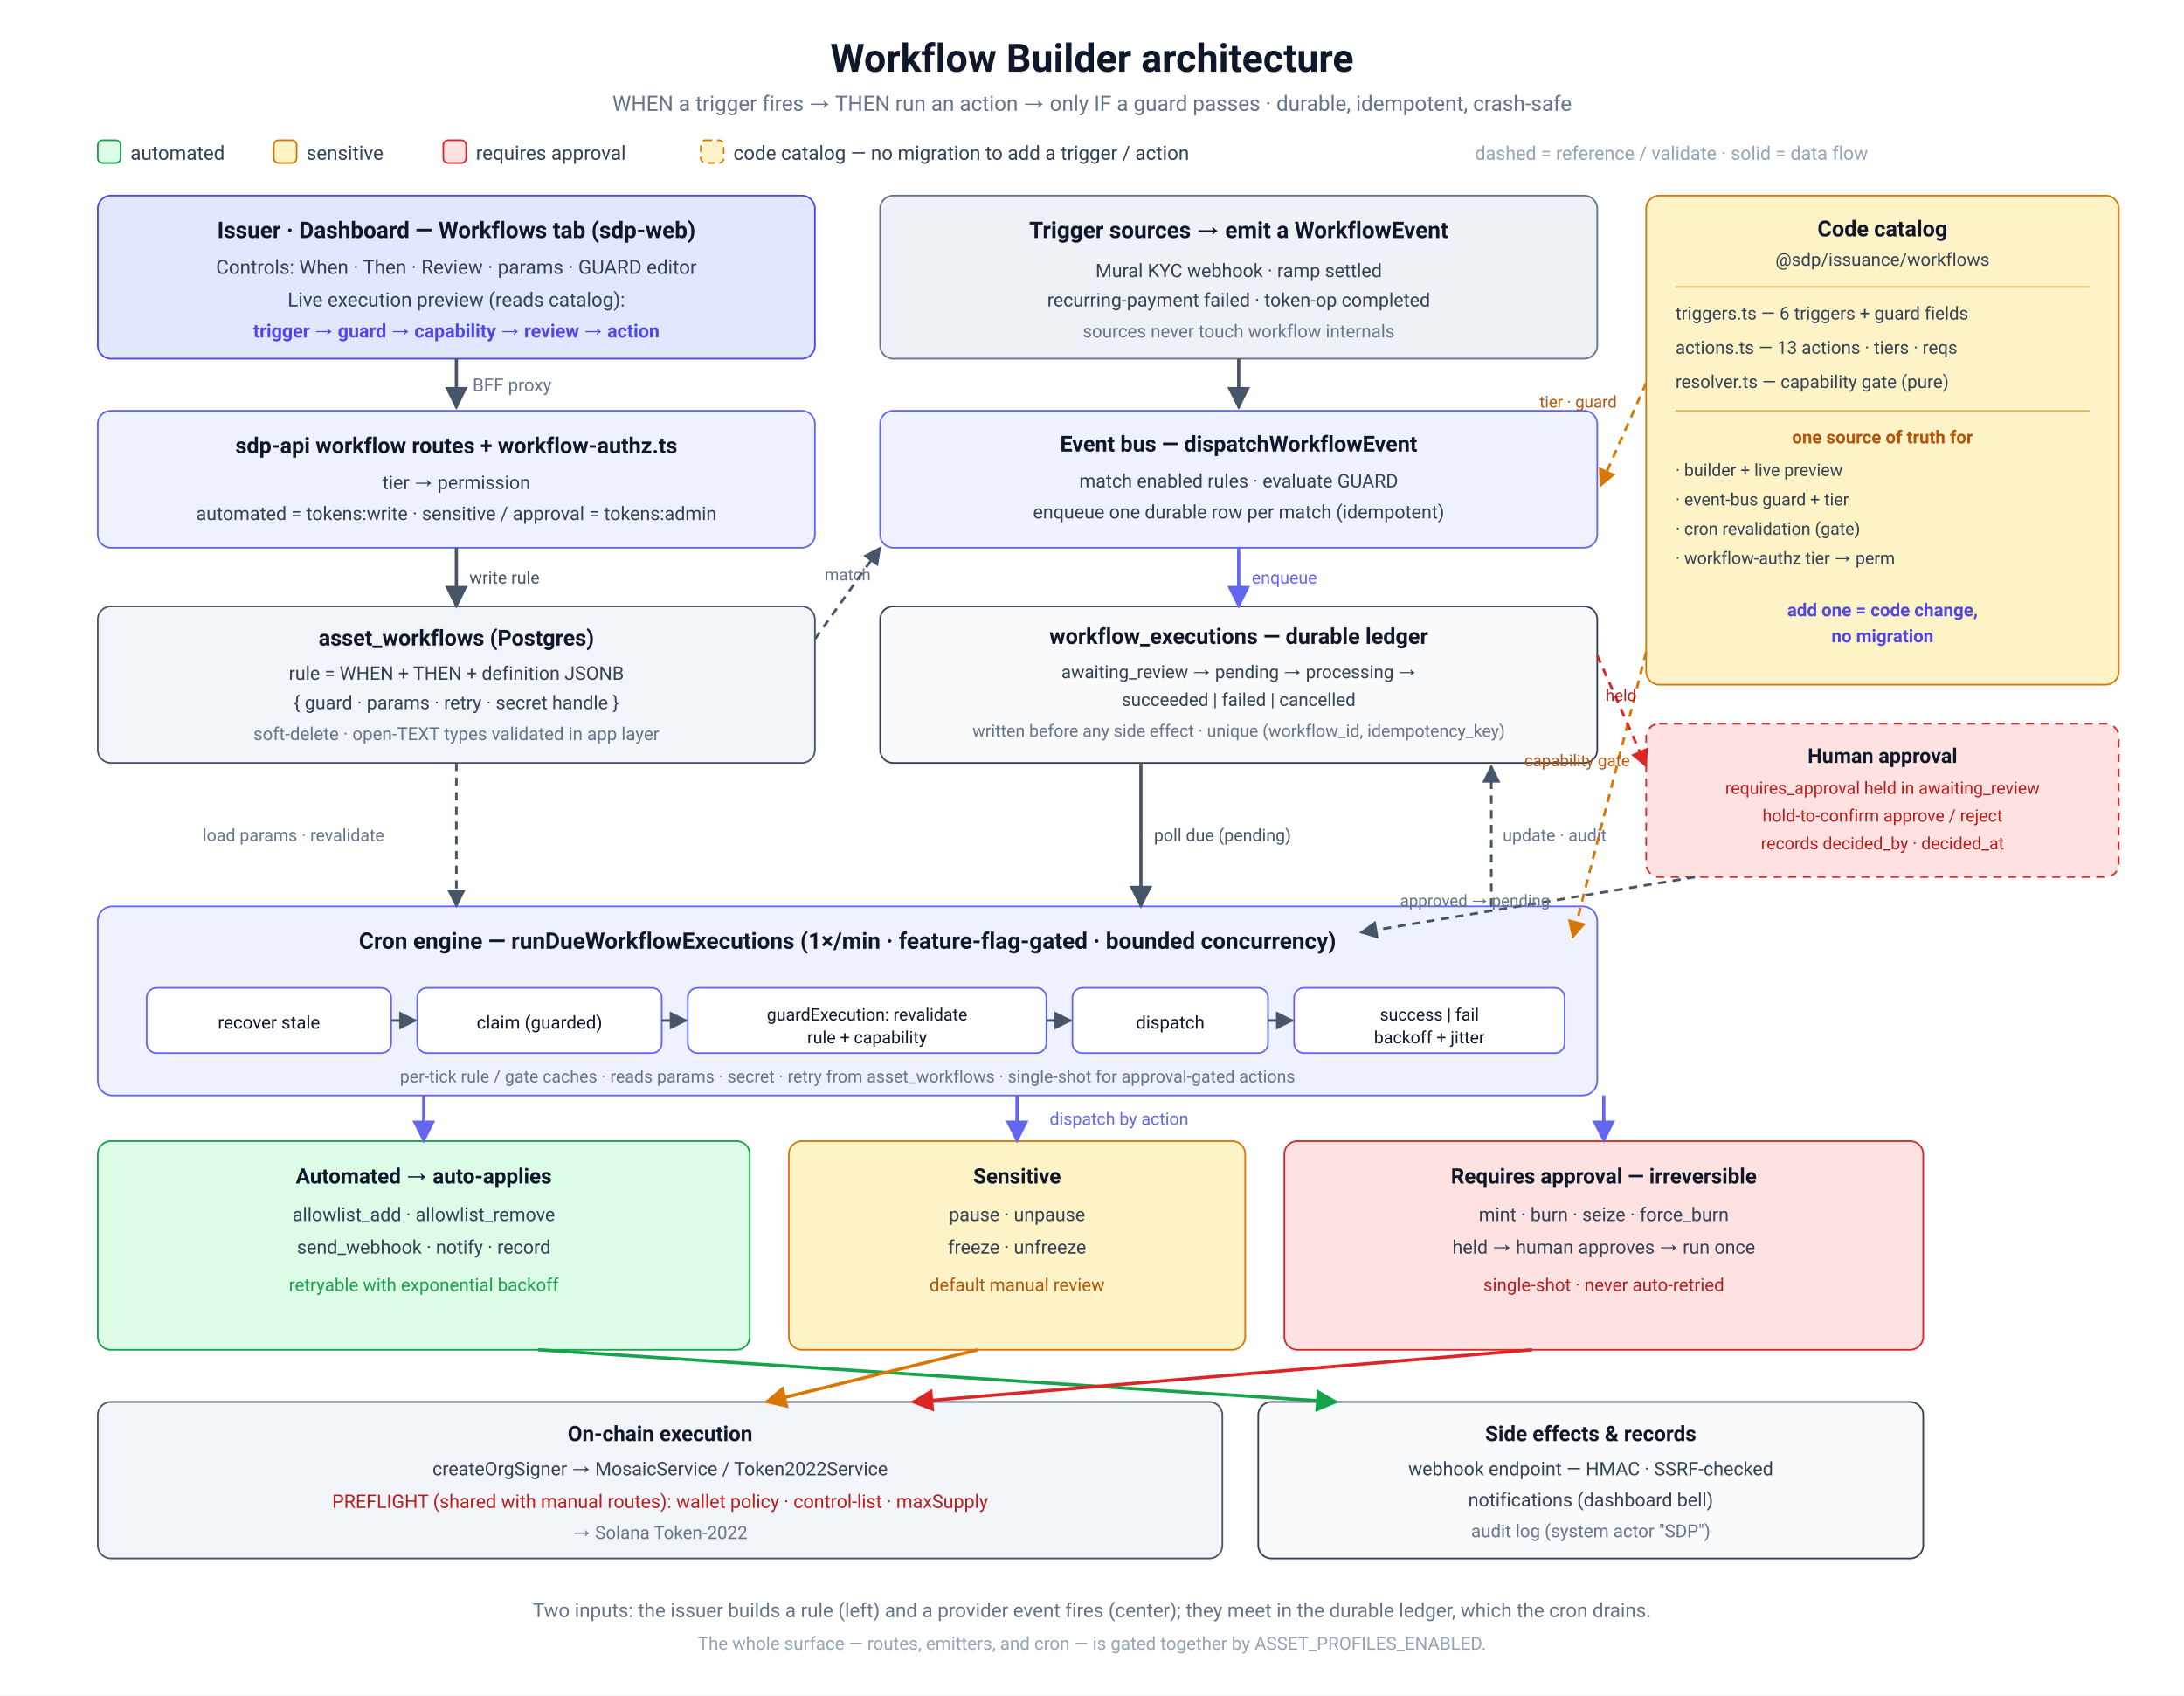
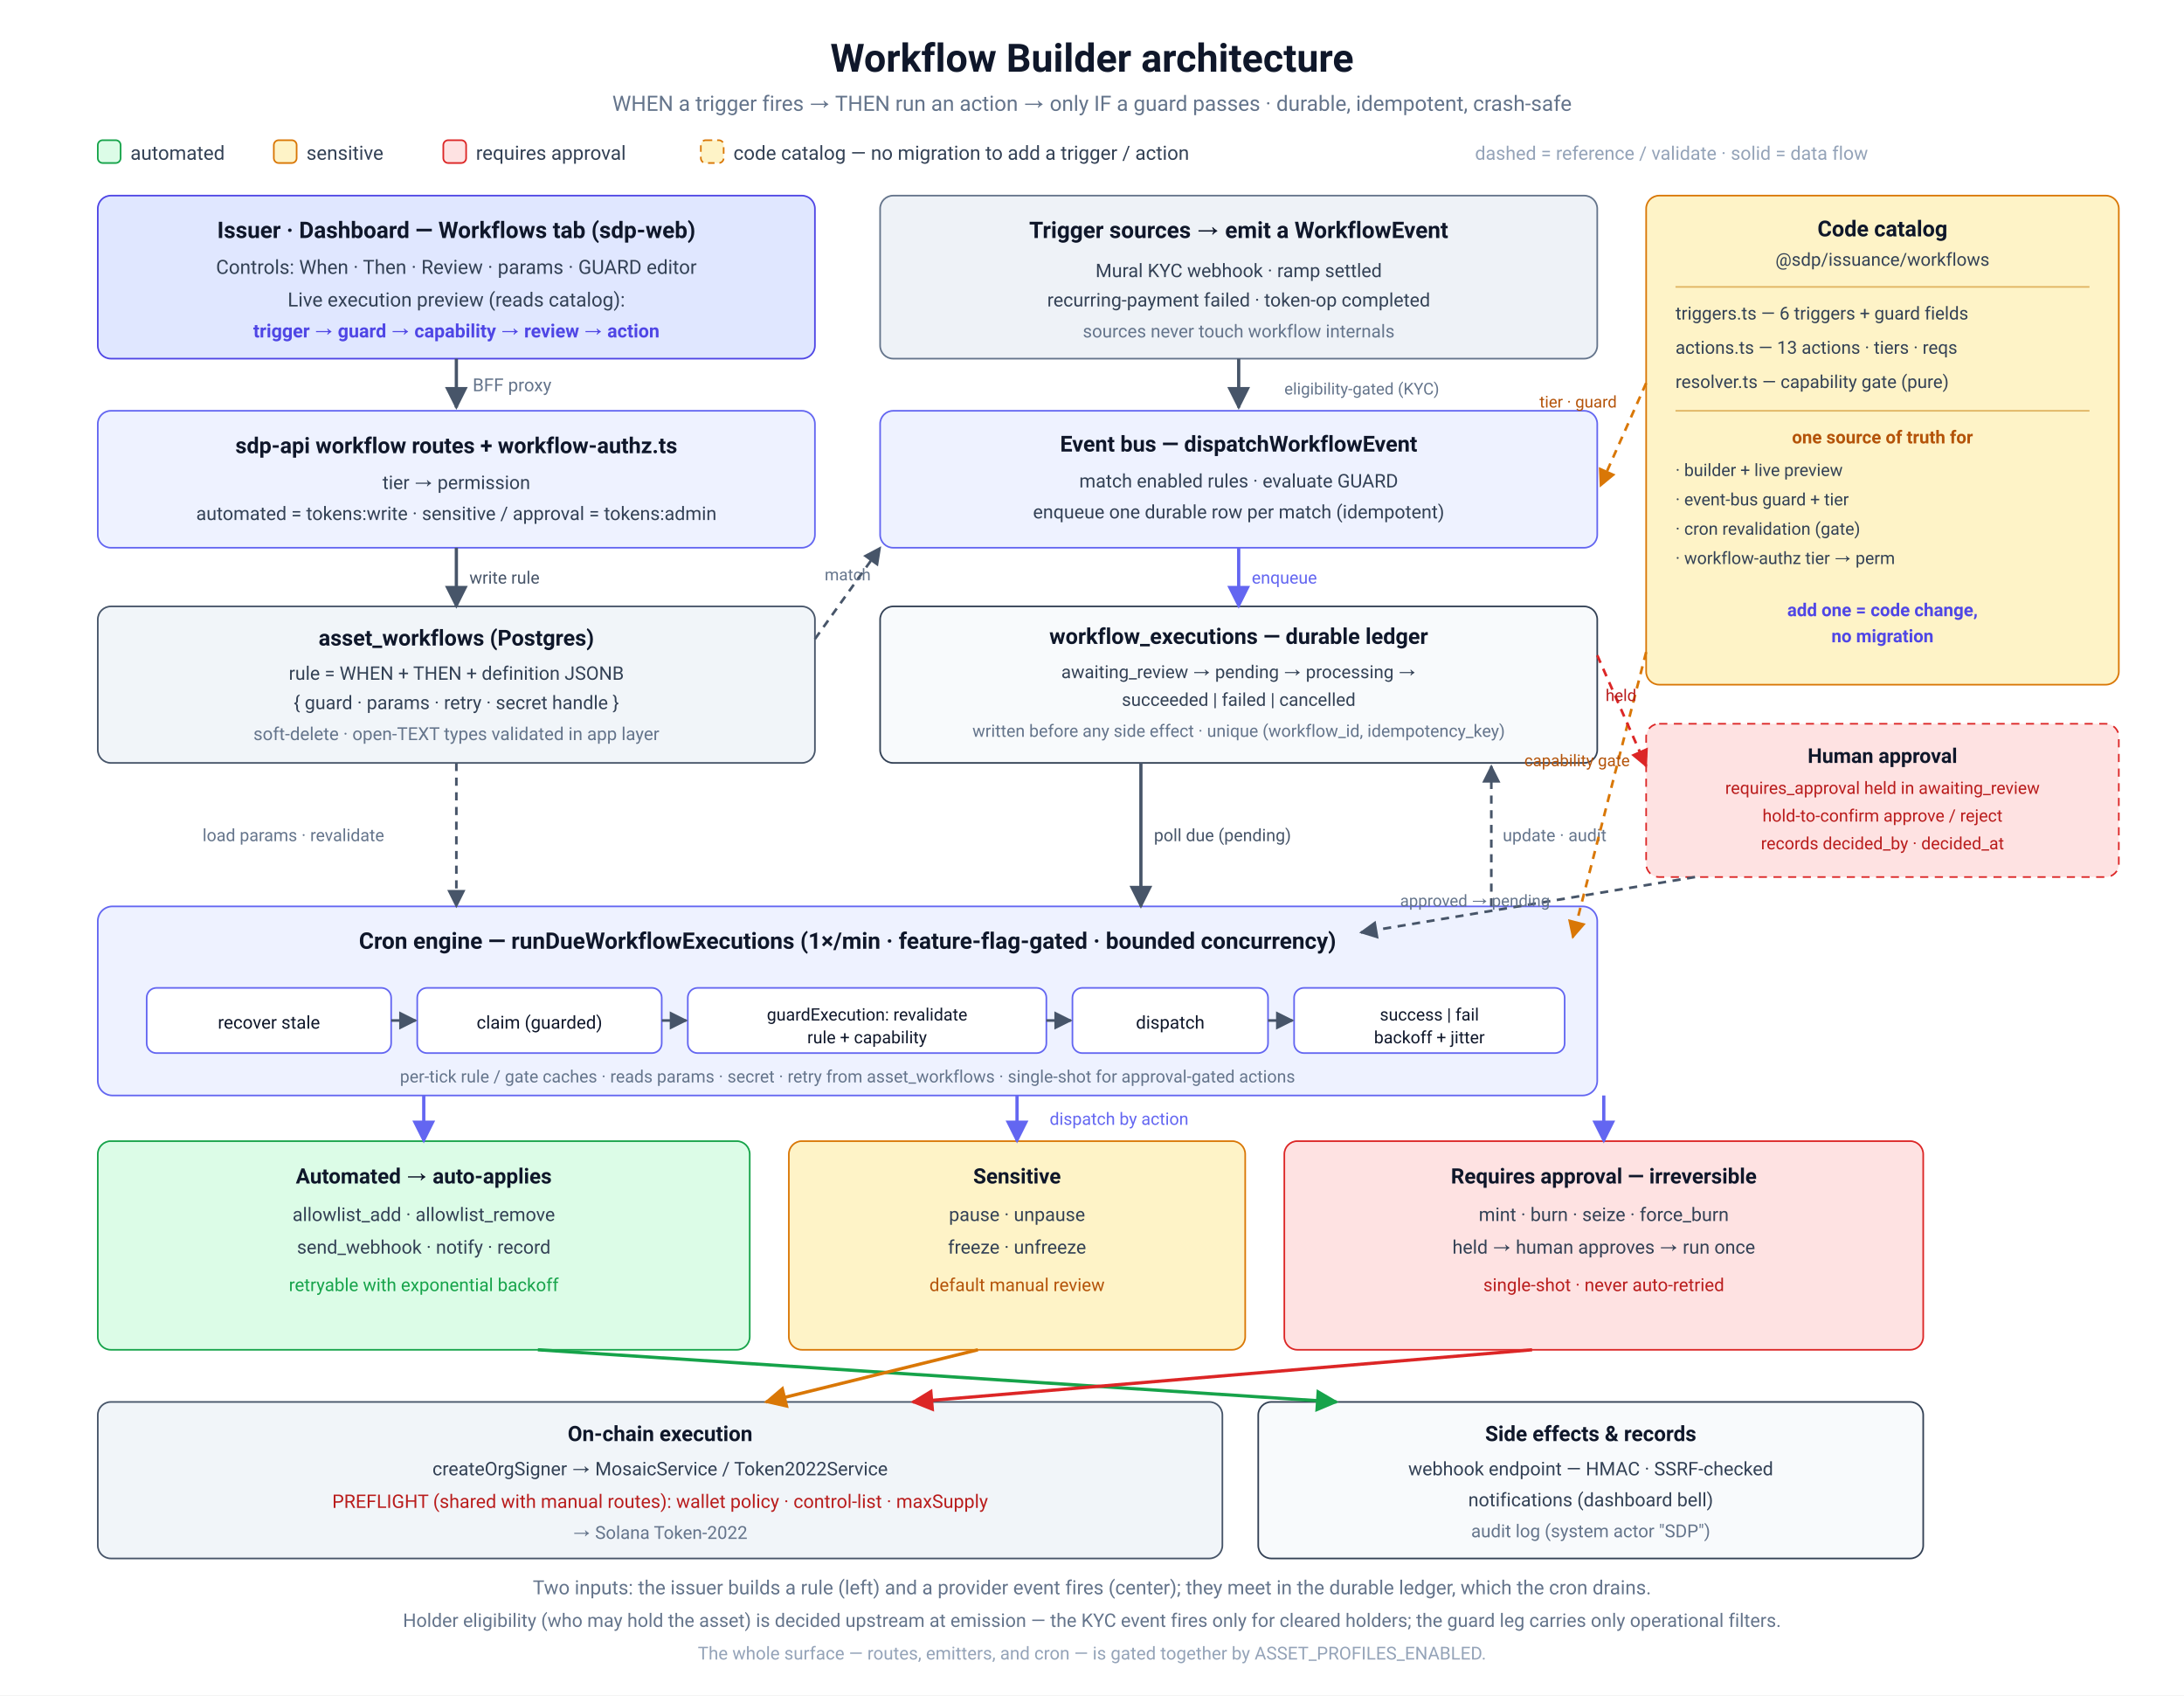
<svg xmlns="http://www.w3.org/2000/svg" width="1340" height="1040" viewBox="0 0 1340 1040" font-family="-apple-system, Segoe UI, Roboto, Helvetica, Arial, sans-serif">
  <defs>
    <marker id="aSlate" viewBox="0 0 10 10" refX="9" refY="5" markerWidth="7" markerHeight="7" orient="auto-start-reverse">
      <path d="M0,0 L10,5 L0,10 z" fill="#475569" />
    </marker>
    <marker id="aGreen" viewBox="0 0 10 10" refX="9" refY="5" markerWidth="7" markerHeight="7" orient="auto-start-reverse">
      <path d="M0,0 L10,5 L0,10 z" fill="#16a34a" />
    </marker>
    <marker id="aAmber" viewBox="0 0 10 10" refX="9" refY="5" markerWidth="7" markerHeight="7" orient="auto-start-reverse">
      <path d="M0,0 L10,5 L0,10 z" fill="#d97706" />
    </marker>
    <marker id="aRed" viewBox="0 0 10 10" refX="9" refY="5" markerWidth="7" markerHeight="7" orient="auto-start-reverse">
      <path d="M0,0 L10,5 L0,10 z" fill="#dc2626" />
    </marker>
    <marker id="aIndigo" viewBox="0 0 10 10" refX="9" refY="5" markerWidth="7" markerHeight="7" orient="auto-start-reverse">
      <path d="M0,0 L10,5 L0,10 z" fill="#6366f1" />
    </marker>
  </defs>
  <rect x="0" y="0" width="1340" height="1040" fill="#ffffff" />
  <text x="670" y="44" text-anchor="middle" font-size="24" font-weight="700" fill="#0f172a">Workflow Builder architecture</text>
  <text x="670" y="68" text-anchor="middle" font-size="13" fill="#64748b">WHEN a trigger fires → THEN run an action → only IF a guard passes  ·  durable, idempotent, crash-safe</text>
  <rect x="60" y="86" width="14" height="14" rx="3" fill="#dcfce7" stroke="#16a34a" />
  <text x="80" y="98" font-size="12" fill="#334155">automated</text>
  <rect x="168" y="86" width="14" height="14" rx="3" fill="#fef3c7" stroke="#d97706" />
  <text x="188" y="98" font-size="12" fill="#334155">sensitive</text>
  <rect x="272" y="86" width="14" height="14" rx="3" fill="#fee2e2" stroke="#dc2626" />
  <text x="292" y="98" font-size="12" fill="#334155">requires approval</text>
  <rect x="430" y="86" width="14" height="14" rx="3" fill="#fef3c7" stroke="#d97706" stroke-dasharray="4 3" />
  <text x="450" y="98" font-size="12" fill="#334155">code catalog — no migration to add a trigger / action</text>
  <text x="905" y="98" font-size="11.5" fill="#94a3b8">dashed = reference / validate · solid = data flow</text>
  <rect x="60" y="120" width="440" height="100" rx="8" fill="#e0e7ff" stroke="#4f46e5" />
  <text x="280" y="146" text-anchor="middle" font-size="14" font-weight="700" fill="#0f172a">Issuer · Dashboard — Workflows tab (sdp-web)</text>
  <text x="280" y="168" text-anchor="middle" font-size="12" fill="#334155">Controls: When · Then · Review · params · GUARD editor</text>
  <text x="280" y="188" text-anchor="middle" font-size="12" fill="#334155">Live execution preview (reads catalog):</text>
  <text x="280" y="207" text-anchor="middle" font-size="11.5" font-weight="600" fill="#4f46e5">trigger → guard → capability → review → action</text>
  <rect x="60" y="252" width="440" height="84" rx="8" fill="#eef2ff" stroke="#6366f1" />
  <text x="280" y="278" text-anchor="middle" font-size="13.5" font-weight="700" fill="#0f172a">sdp-api workflow routes  +  workflow-authz.ts</text>
  <text x="280" y="300" text-anchor="middle" font-size="11.5" fill="#334155">tier → permission</text>
  <text x="280" y="319" text-anchor="middle" font-size="11.5" fill="#334155">automated = tokens:write · sensitive / approval = tokens:admin</text>
  <line x1="280" y1="220" x2="280" y2="250" stroke="#475569" stroke-width="2" marker-end="url(#aSlate)" />
  <text x="290" y="240" font-size="11" fill="#64748b">BFF proxy</text>
  <rect x="540" y="120" width="440" height="100" rx="8" fill="#eef2f7" stroke="#64748b" />
  <text x="760" y="146" text-anchor="middle" font-size="14" font-weight="700" fill="#0f172a">Trigger sources → emit a WorkflowEvent</text>
  <text x="760" y="170" text-anchor="middle" font-size="11.5" fill="#334155">Mural KYC webhook · ramp settled</text>
  <text x="760" y="188" text-anchor="middle" font-size="11.5" fill="#334155">recurring-payment failed · token-op completed</text>
  <text x="760" y="207" text-anchor="middle" font-size="11" fill="#64748b">sources never touch workflow internals</text>
  <rect x="540" y="252" width="440" height="84" rx="8" fill="#eef2ff" stroke="#6366f1" />
  <text x="760" y="277" text-anchor="middle" font-size="13.5" font-weight="700" fill="#0f172a">Event bus — dispatchWorkflowEvent</text>
  <text x="760" y="299" text-anchor="middle" font-size="11.5" fill="#334155">match enabled rules · evaluate GUARD</text>
  <text x="760" y="318" text-anchor="middle" font-size="11.5" fill="#334155">enqueue one durable row per match (idempotent)</text>
  <line x1="760" y1="220" x2="760" y2="250" stroke="#475569" stroke-width="2" marker-end="url(#aSlate)" />
+   <text x="788" y="242" font-size="10" fill="#64748b">eligibility-gated (KYC)</text>
  <rect x="60" y="372" width="440" height="96" rx="8" fill="#f1f5f9" stroke="#475569" />
  <text x="280" y="396" text-anchor="middle" font-size="13.5" font-weight="700" fill="#0f172a">asset_workflows  (Postgres)</text>
  <text x="280" y="417" text-anchor="middle" font-size="11.5" fill="#334155">rule = WHEN + THEN + definition JSONB</text>
  <text x="280" y="435" text-anchor="middle" font-size="11.5" fill="#334155">{ guard · params · retry · secret handle }</text>
  <text x="280" y="454" text-anchor="middle" font-size="11" fill="#64748b">soft-delete · open-TEXT types validated in app layer</text>
  <rect x="540" y="372" width="440" height="96" rx="8" fill="#f8fafc" stroke="#334155" />
  <text x="760" y="395" text-anchor="middle" font-size="13.5" font-weight="700" fill="#0f172a">workflow_executions — durable ledger</text>
  <text x="760" y="416" text-anchor="middle" font-size="11" fill="#334155">awaiting_review → pending → processing →</text>
  <text x="760" y="433" text-anchor="middle" font-size="11" fill="#334155">succeeded | failed | cancelled</text>
  <text x="760" y="452" text-anchor="middle" font-size="10.5" fill="#64748b">written before any side effect · unique (workflow_id, idempotency_key)</text>
  <line x1="280" y1="336" x2="280" y2="372" stroke="#475569" stroke-width="2" marker-end="url(#aSlate)" />
  <text x="288" y="358" font-size="10.5" fill="#475569">write rule</text>
  <line x1="760" y1="336" x2="760" y2="372" stroke="#6366f1" stroke-width="2" marker-end="url(#aIndigo)" />
  <text x="768" y="358" font-size="10.5" fill="#6366f1">enqueue</text>
  <line x1="500" y1="392" x2="540" y2="336" stroke="#475569" stroke-width="1.6" stroke-dasharray="5 4" marker-end="url(#aSlate)" />
  <text x="506" y="356" font-size="10" fill="#64748b">match</text>
  <rect x="60" y="556" width="920" height="116" rx="9" fill="#eef2ff" stroke="#6366f1" />
  <text x="520" y="582" text-anchor="middle" font-size="14" font-weight="700" fill="#0f172a">Cron engine — runDueWorkflowExecutions   (1×/min · feature-flag-gated · bounded concurrency)</text>
  <rect x="90" y="606" width="150" height="40" rx="6" fill="#ffffff" stroke="#6366f1" />
  <text x="165" y="631" text-anchor="middle" font-size="11" fill="#0f172a">recover stale</text>
  <rect x="256" y="606" width="150" height="40" rx="6" fill="#ffffff" stroke="#6366f1" />
  <text x="331" y="631" text-anchor="middle" font-size="11" fill="#0f172a">claim (guarded)</text>
  <rect x="422" y="606" width="220" height="40" rx="6" fill="#ffffff" stroke="#6366f1" />
  <text x="532" y="626" text-anchor="middle" font-size="10.5" fill="#0f172a">guardExecution: revalidate</text>
  <text x="532" y="640" text-anchor="middle" font-size="10.5" fill="#0f172a">rule + capability</text>
  <rect x="658" y="606" width="120" height="40" rx="6" fill="#ffffff" stroke="#6366f1" />
  <text x="718" y="631" text-anchor="middle" font-size="11" fill="#0f172a">dispatch</text>
  <rect x="794" y="606" width="166" height="40" rx="6" fill="#ffffff" stroke="#6366f1" />
  <text x="877" y="626" text-anchor="middle" font-size="10.5" fill="#0f172a">success | fail</text>
  <text x="877" y="640" text-anchor="middle" font-size="10.5" fill="#0f172a">backoff + jitter</text>
  <line x1="240" y1="626" x2="255" y2="626" stroke="#475569" stroke-width="1.6" marker-end="url(#aSlate)" />
  <line x1="406" y1="626" x2="421" y2="626" stroke="#475569" stroke-width="1.6" marker-end="url(#aSlate)" />
  <line x1="642" y1="626" x2="657" y2="626" stroke="#475569" stroke-width="1.6" marker-end="url(#aSlate)" />
  <line x1="778" y1="626" x2="793" y2="626" stroke="#475569" stroke-width="1.6" marker-end="url(#aSlate)" />
  <text x="520" y="664" text-anchor="middle" font-size="10.5" fill="#64748b">per-tick rule / gate caches · reads params · secret · retry from asset_workflows · single-shot for approval-gated actions</text>
  <line x1="700" y1="468" x2="700" y2="556" stroke="#475569" stroke-width="2" marker-end="url(#aSlate)" />
  <text x="708" y="516" font-size="10.5" fill="#475569">poll due (pending)</text>
  <line x1="280" y1="468" x2="280" y2="556" stroke="#475569" stroke-width="1.6" stroke-dasharray="5 4" marker-end="url(#aSlate)" />
  <text x="180" y="516" text-anchor="middle" font-size="10.5" fill="#64748b">load params · revalidate</text>
  <line x1="915" y1="556" x2="915" y2="470" stroke="#475569" stroke-width="1.6" stroke-dasharray="5 4" marker-end="url(#aSlate)" />
  <text x="922" y="516" font-size="10.5" fill="#64748b">update · audit</text>
  <rect x="1010" y="120" width="290" height="300" rx="8" fill="#fef3c7" stroke="#d97706" />
  <text x="1155" y="145" text-anchor="middle" font-size="13.5" font-weight="700" fill="#0f172a">Code catalog</text>
  <text x="1155" y="163" text-anchor="middle" font-size="11" fill="#334155">@sdp/issuance/workflows</text>
  <line x1="1028" y1="176" x2="1282" y2="176" stroke="#e0b463" stroke-width="1" />
  <text x="1028" y="196" font-size="11" fill="#334155">triggers.ts — 6 triggers + guard fields</text>
  <text x="1028" y="217" font-size="11" fill="#334155">actions.ts — 13 actions · tiers · reqs</text>
  <text x="1028" y="238" font-size="11" fill="#334155">resolver.ts — capability gate (pure)</text>
  <line x1="1028" y1="252" x2="1282" y2="252" stroke="#e0b463" stroke-width="1" />
  <text x="1155" y="272" text-anchor="middle" font-size="11" font-weight="700" fill="#b45309">one source of truth for</text>
  <text x="1028" y="292" font-size="10.5" fill="#334155">· builder + live preview</text>
  <text x="1028" y="310" font-size="10.5" fill="#334155">· event-bus guard + tier</text>
  <text x="1028" y="328" font-size="10.5" fill="#334155">· cron revalidation (gate)</text>
  <text x="1028" y="346" font-size="10.5" fill="#334155">· workflow-authz tier → perm</text>
  <text x="1155" y="378" text-anchor="middle" font-size="11" font-weight="700" fill="#4f46e5">add one = code change,</text>
  <text x="1155" y="394" text-anchor="middle" font-size="11" font-weight="700" fill="#4f46e5">no migration</text>
  <rect x="1010" y="444" width="290" height="94" rx="8" fill="#fee2e2" stroke="#dc2626" stroke-dasharray="5 4" />
  <text x="1155" y="468" text-anchor="middle" font-size="12.5" font-weight="700" fill="#0f172a">Human approval</text>
  <text x="1155" y="487" text-anchor="middle" font-size="10.5" fill="#b91c1c">requires_approval held in awaiting_review</text>
  <text x="1155" y="504" text-anchor="middle" font-size="10.5" fill="#b91c1c">hold-to-confirm approve / reject</text>
  <text x="1155" y="521" text-anchor="middle" font-size="10.5" fill="#b91c1c">records decided_by · decided_at</text>
  <line x1="1010" y1="235" x2="982" y2="298" stroke="#d97706" stroke-width="1.6" stroke-dasharray="5 4" marker-end="url(#aAmber)" />
  <text x="992" y="250" text-anchor="end" font-size="10" fill="#b45309">tier · guard</text>
  <line x1="1010" y1="400" x2="965" y2="575" stroke="#d97706" stroke-width="1.6" stroke-dasharray="5 4" marker-end="url(#aAmber)" />
  <text x="1000" y="470" text-anchor="end" font-size="10" fill="#b45309">capability gate</text>
  <line x1="980" y1="402" x2="1010" y2="470" stroke="#dc2626" stroke-width="1.6" stroke-dasharray="5 4" marker-end="url(#aRed)" />
  <text x="1004" y="430" text-anchor="end" font-size="10" fill="#b91c1c">held</text>
  <line x1="1040" y1="538" x2="835" y2="572" stroke="#475569" stroke-width="1.6" stroke-dasharray="5 4" marker-end="url(#aSlate)" />
  <text x="905" y="556" text-anchor="middle" font-size="10" fill="#64748b">approved → pending</text>
  <rect x="60" y="700" width="400" height="128" rx="8" fill="#dcfce7" stroke="#16a34a" />
  <text x="260" y="726" text-anchor="middle" font-size="13" font-weight="700" fill="#0f172a">Automated  →  auto-applies</text>
  <text x="260" y="749" text-anchor="middle" font-size="11.5" fill="#334155">allowlist_add · allowlist_remove</text>
  <text x="260" y="769" text-anchor="middle" font-size="11.5" fill="#334155">send_webhook · notify · record</text>
  <text x="260" y="792" text-anchor="middle" font-size="11" fill="#16a34a">retryable with exponential backoff</text>
  <rect x="484" y="700" width="280" height="128" rx="8" fill="#fef3c7" stroke="#d97706" />
  <text x="624" y="726" text-anchor="middle" font-size="13" font-weight="700" fill="#0f172a">Sensitive</text>
  <text x="624" y="749" text-anchor="middle" font-size="11.5" fill="#334155">pause · unpause</text>
  <text x="624" y="769" text-anchor="middle" font-size="11.5" fill="#334155">freeze · unfreeze</text>
  <text x="624" y="792" text-anchor="middle" font-size="11" fill="#b45309">default manual review</text>
  <rect x="788" y="700" width="392" height="128" rx="8" fill="#fee2e2" stroke="#dc2626" />
  <text x="984" y="726" text-anchor="middle" font-size="13" font-weight="700" fill="#0f172a">Requires approval — irreversible</text>
  <text x="984" y="749" text-anchor="middle" font-size="11.5" fill="#334155">mint · burn · seize · force_burn</text>
  <text x="984" y="769" text-anchor="middle" font-size="11.5" fill="#334155">held → human approves → run once</text>
  <text x="984" y="792" text-anchor="middle" font-size="11" fill="#b91c1c">single-shot · never auto-retried</text>
  <line x1="260" y1="672" x2="260" y2="700" stroke="#6366f1" stroke-width="2" marker-end="url(#aIndigo)" />
  <line x1="624" y1="672" x2="624" y2="700" stroke="#6366f1" stroke-width="2" marker-end="url(#aIndigo)" />
  <line x1="984" y1="672" x2="984" y2="700" stroke="#6366f1" stroke-width="2" marker-end="url(#aIndigo)" />
  <text x="644" y="690" font-size="10.5" fill="#6366f1">dispatch by action</text>
  <rect x="60" y="860" width="690" height="96" rx="8" fill="#f1f5f9" stroke="#475569" />
  <text x="405" y="884" text-anchor="middle" font-size="13" font-weight="700" fill="#0f172a">On-chain execution</text>
  <text x="405" y="905" text-anchor="middle" font-size="11.5" fill="#334155">createOrgSigner → MosaicService / Token2022Service</text>
  <text x="405" y="925" text-anchor="middle" font-size="11.5" fill="#b91c1c">PREFLIGHT (shared with manual routes): wallet policy · control-list · maxSupply</text>
  <text x="405" y="944" text-anchor="middle" font-size="11" fill="#64748b">→ Solana Token-2022</text>
  <rect x="772" y="860" width="408" height="96" rx="8" fill="#f8fafc" stroke="#334155" />
  <text x="976" y="884" text-anchor="middle" font-size="13" font-weight="700" fill="#0f172a">Side effects &amp; records</text>
  <text x="976" y="905" text-anchor="middle" font-size="11.5" fill="#334155">webhook endpoint — HMAC · SSRF-checked</text>
  <text x="976" y="924" text-anchor="middle" font-size="11.5" fill="#334155">notifications (dashboard bell)</text>
  <text x="976" y="943" text-anchor="middle" font-size="11" fill="#64748b">audit log (system actor "SDP")</text>
  <line x1="330" y1="828" x2="820" y2="860" stroke="#16a34a" stroke-width="2" marker-end="url(#aGreen)" />
  <line x1="600" y1="828" x2="470" y2="860" stroke="#d97706" stroke-width="2" marker-end="url(#aAmber)" />
  <line x1="940" y1="828" x2="560" y2="860" stroke="#dc2626" stroke-width="2" marker-end="url(#aRed)" />
-   <text x="670" y="992" text-anchor="middle" font-size="12" fill="#64748b">Two inputs: the issuer builds a rule (left) and a provider event fires (center); they meet in the durable ledger, which the cron drains.</text>
-   <text x="670" y="1012" text-anchor="middle" font-size="11" fill="#94a3b8">The whole surface — routes, emitters, and cron — is gated together by ASSET_PROFILES_ENABLED.</text>
+   <text x="670" y="978" text-anchor="middle" font-size="12" fill="#64748b">Two inputs: the issuer builds a rule (left) and a provider event fires (center); they meet in the durable ledger, which the cron drains.</text>
+   <text x="670" y="998" text-anchor="middle" font-size="11.5" fill="#64748b">Holder eligibility (who may hold the asset) is decided upstream at emission — the KYC event fires only for cleared holders; the guard leg carries only operational filters.</text>
+   <text x="670" y="1018" text-anchor="middle" font-size="11" fill="#94a3b8">The whole surface — routes, emitters, and cron — is gated together by ASSET_PROFILES_ENABLED.</text>
</svg>
